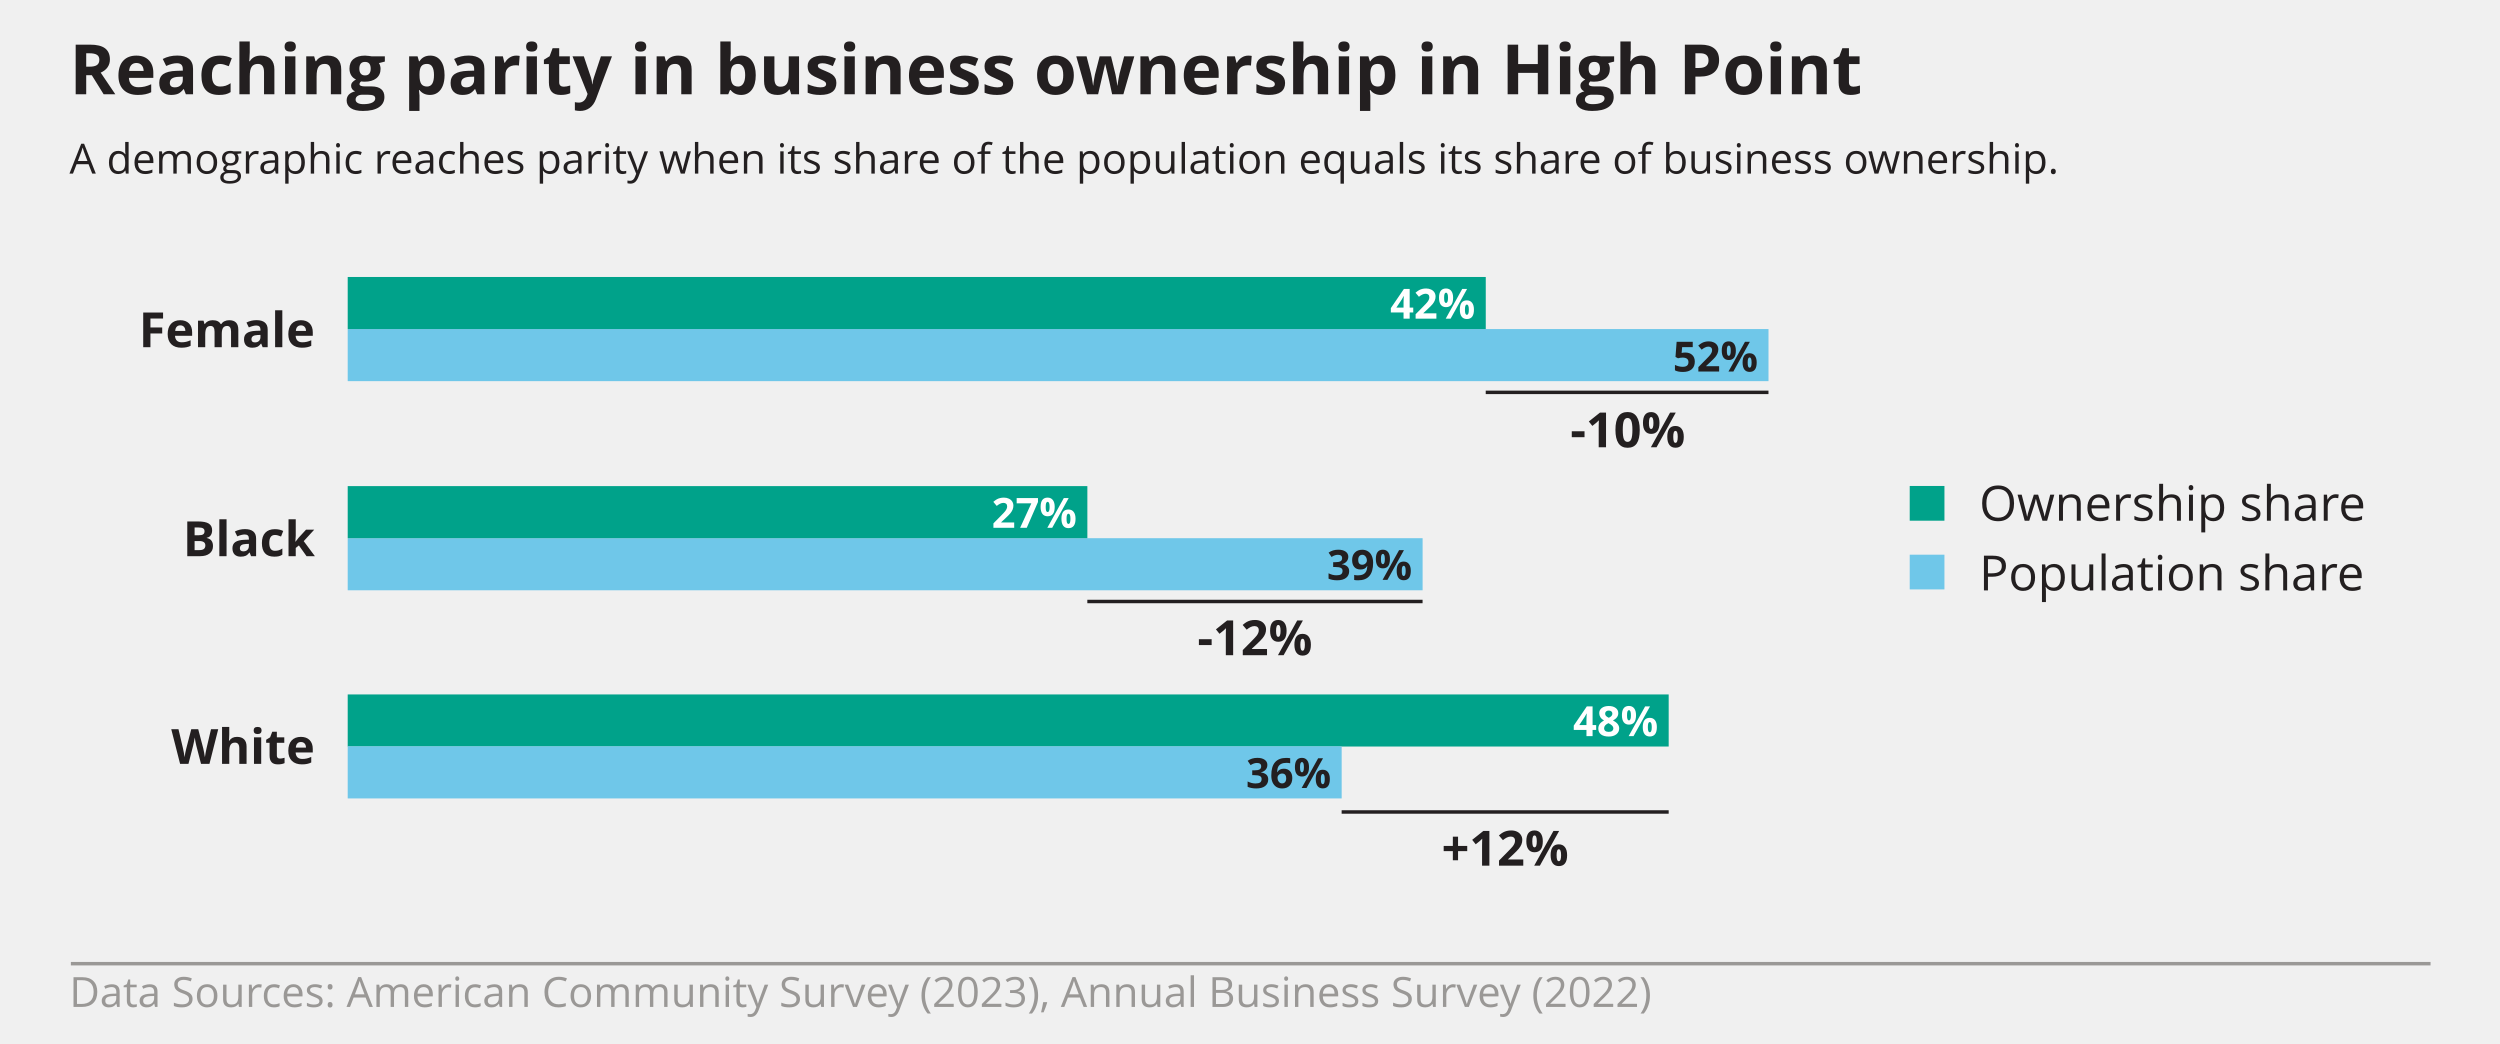
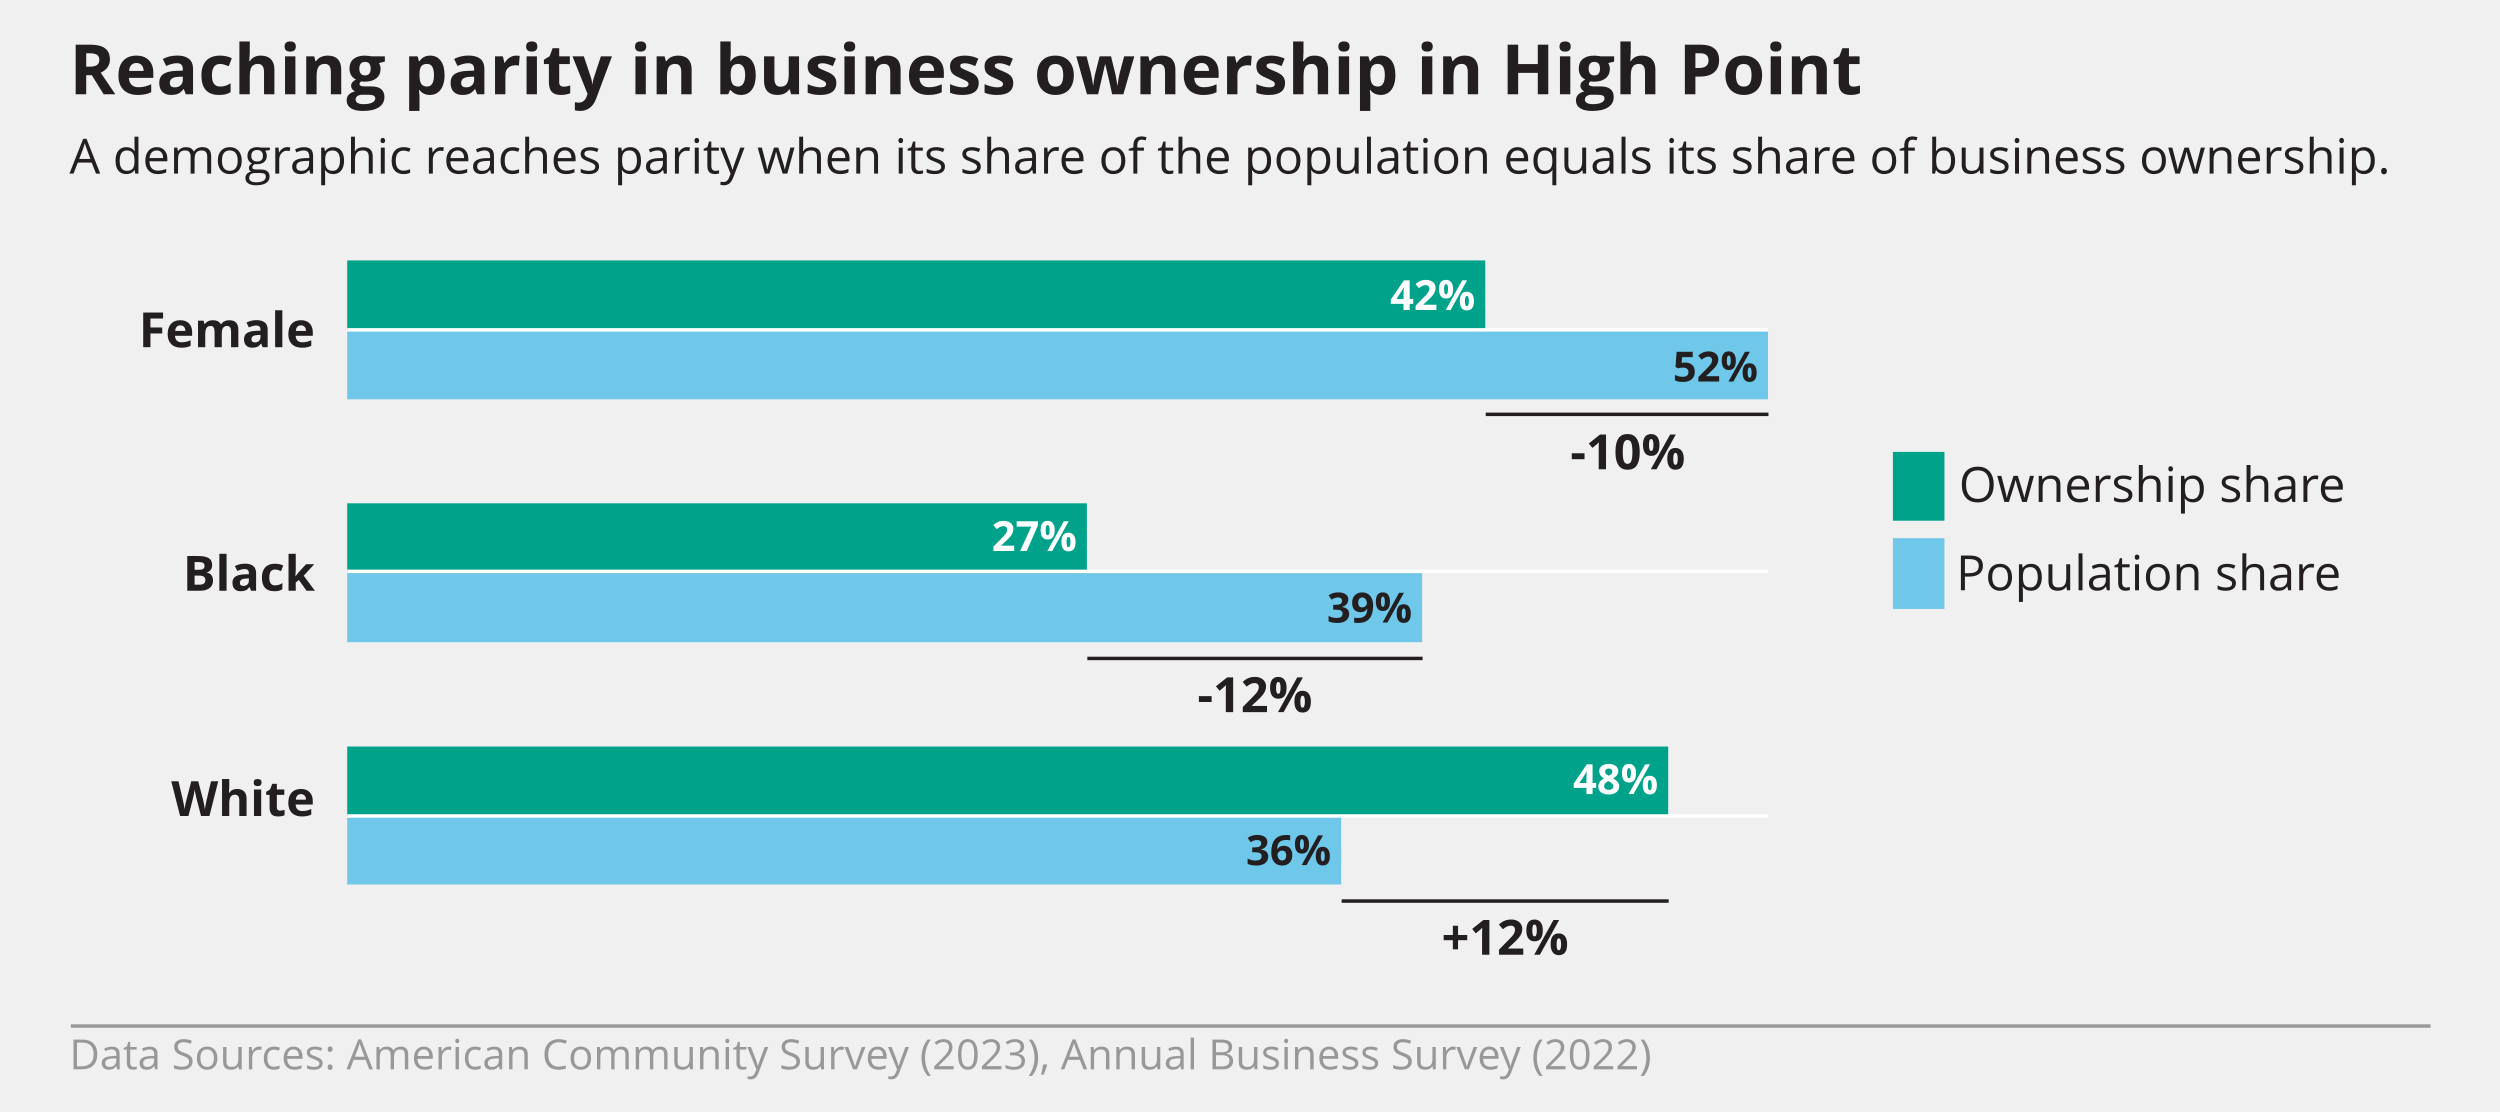
- <svg xmlns="http://www.w3.org/2000/svg" id="Layer_1" data-name="Layer 1" viewBox="0 0 720 300.4">
-   <defs>
-     <style>
+ <svg xmlns="http://www.w3.org/2000/svg" id="Layer_1" data-name="Layer 1" viewBox="0 0 720 320" version="1.1" width="720" height="320">
+   <defs id="defs1">
+     <style id="style1">
      .cls-1 {
        fill: #fff;
      }

      .cls-1, .cls-2, .cls-3, .cls-4 {
        font-family: OpenSans-Bold, 'Open Sans';
        font-weight: 700;
      }

      .cls-1, .cls-2, .cls-5, .cls-6 {
        font-size: 12px;
      }

      .cls-7 {
        stroke: #231f20;
      }

      .cls-7, .cls-8 {
        fill: none;
        stroke-miterlimit: 10;
      }

      .cls-9 {
        fill: #6fc7e9;
      }

      .cls-2, .cls-3, .cls-4, .cls-6, .cls-10 {
        fill: #231f20;
      }

      .cls-3, .cls-10 {
        font-size: 14px;
      }

      .cls-5 {
        fill: #9a9896;
      }

      .cls-5, .cls-6, .cls-10 {
        font-family: OpenSans, 'Open Sans';
      }

      .cls-11 {
        fill: #00a28a;
      }

      .cls-4 {
        font-size: 20px;
      }

      .cls-8 {
        stroke: #9a9896;
      }
    </style>
  </defs>
-   <text class="cls-3" transform="translate(49.32 220)">
-     <tspan x="0" y="0">White</tspan>
+   <text class="cls-3" id="text1" x="49.32" y="235">
+     <tspan x="49.32" y="235" id="tspan1">White</tspan>
  </text>
-   <text class="cls-3" transform="translate(39.98 100)">
-     <tspan x="0" y="0">Female</tspan>
+   <text class="cls-3" id="text2" x="39.98" y="100">
+     <tspan x="39.98" y="100" id="tspan2">Female</tspan>
  </text>
-   <text class="cls-3" transform="translate(52.67 160.18)">
-     <tspan x="0" y="0">Black</tspan>
+   <text class="cls-3" id="text3" x="52.67" y="170.131">
+     <tspan x="52.67" y="170.131" id="tspan3">Black</tspan>
  </text>
-   <rect class="cls-11" x="100.14" y="200" width="380.44" height="15" />
-   <rect class="cls-9" x="100.14" y="214.95" width="286.26" height="15" />
-   <rect class="cls-9" x="100.14" y="94.77" width="409.19" height="15" />
-   <rect class="cls-9" x="100.14" y="155" width="309.57" height="15" />
-   <rect class="cls-11" x="100.14" y="79.77" width="327.76" height="15" />
-   <rect class="cls-11" x="100.14" y="140" width="213.02" height="15" />
-   <text class="cls-4" transform="translate(20 27.14)">
-     <tspan x="0" y="0">Reaching parity in business ownership in High Point</tspan>
+   <rect class="cls-11" x="100" y="215" width="380.44" height="20" id="rect3" style="stroke-width:1.155" />
+   <rect class="cls-9" x="100" y="235" width="286.26" height="19.726" id="rect4" style="stroke-width:1.147" />
+   <rect class="cls-9" x="100" y="95" width="409.19" height="20" id="rect5" style="stroke-width:1.155" />
+   <rect class="cls-9" x="100" y="165.049" width="309.57" height="19.902" id="rect6" style="stroke-width:1.152" />
+   <rect class="cls-11" x="100" y="75" width="327.76" height="20" id="rect7" style="stroke-width:1.155" />
+   <rect class="cls-11" x="100" y="144.951" width="213.02" height="20.098" id="rect8" style="stroke-width:1.158" />
+   <text class="cls-4" id="text8" x="20" y="27.14">
+     <tspan x="20" y="27.14" id="tspan8">Reaching parity in business ownership in High Point</tspan>
  </text>
-   <g>
-     <text class="cls-5" transform="translate(20 290)">
-       <tspan x="0" y="0">Data Sources: American Community Survey (2023), Annual Business Survey (2022) </tspan>
+   <g id="g9" transform="translate(0,17.95998)">
+     <text class="cls-5" transform="translate(20,290)" id="text9">
+       <tspan x="0" y="0" id="tspan9">Data Sources: American Community Survey (2023), Annual Business Survey (2022)</tspan>
    </text>
-     <line class="cls-8" x1="20.41" y1="277.54" x2="700" y2="277.54" />
+     <line class="cls-8" x1="20.41" y1="277.54" x2="700" y2="277.54" id="line9" />
  </g>
-   <text class="cls-6" transform="translate(20 50)">
-     <tspan x="0" y="0">A demographic reaches parity when its share of the population equals its share of business ownership.</tspan>
+   <text class="cls-6" id="text10" x="20" y="50" style="font-size:14px">
+     <tspan x="20" y="50" id="tspan10" style="font-size:14px">A demographic reaches parity when its share of the population equals its share of business ownership.</tspan>
  </text>
-   <text class="cls-3" transform="translate(415.17 249.31)">
-     <tspan x="0" y="0">+12%</tspan>
+   <text class="cls-3" id="text11" x="415.17" y="274.96">
+     <tspan x="415.17" y="274.96" id="tspan11">+12%</tspan>
  </text>
-   <text class="cls-10" transform="translate(570 149.97)">
-     <tspan x="0" y="0">Ownership share</tspan>
+   <text class="cls-10" id="text12" x="564.146" y="144.553">
+     <tspan x="564.146" y="144.553" id="tspan12">Ownership share</tspan>
  </text>
-   <text class="cls-10" transform="translate(570 170.04)">
-     <tspan x="0" y="0">Population share</tspan>
+   <text class="cls-10" id="text13" x="563.363" y="170">
+     <tspan x="563.363" y="170" id="tspan13">Population share</tspan>
  </text>
-   <rect class="cls-11" x="550" y="139.96" width="10" height="10" />
-   <polyline class="cls-9" points="550 169.75 560 169.75 560 159.75 550 159.75 550 169.75" />
-   <line class="cls-7" x1="386.39" y1="233.85" x2="480.58" y2="233.85" />
-   <text class="cls-3" transform="translate(344.86 188.69)">
-     <tspan x="0" y="0">-12%</tspan>
+   <rect class="cls-11" x="545.16" y="130.144" width="14.84" height="19.816" id="rect13" style="stroke-width:1.715" />
+   <polyline class="cls-9" points="550 169.75 560 169.75 560 159.75 550 159.75 550 169.75" id="polyline13" transform="matrix(1.483954,0,0,2.037039,-271.0142,-170.4169)" />
+   <line class="cls-7" x1="386.39" y1="259.5" x2="480.58" y2="259.5" id="line13" />
+   <text class="cls-3" id="text14" x="344.86" y="205.089">
+     <tspan x="344.86" y="205.089" id="tspan14">-12%</tspan>
  </text>
-   <line class="cls-7" x1="313.15" y1="173.23" x2="409.7" y2="173.23" />
-   <text class="cls-3" transform="translate(452.25 128.82)">
-     <tspan x="0" y="0">-10%</tspan>
+   <line class="cls-7" x1="313.15" y1="189.629" x2="409.7" y2="189.629" id="line14" />
+   <text class="cls-3" id="text15" x="452.25" y="135.151">
+     <tspan x="452.25" y="135.151" id="tspan15">-10%</tspan>
  </text>
-   <line class="cls-7" x1="427.89" y1="113" x2="509.32" y2="113" />
-   <g>
-     <text class="cls-2" transform="translate(358.86 226.95)">
-       <tspan x="0" y="0">36%</tspan>
+   <line class="cls-7" x1="427.89" y1="119.331" x2="509.32" y2="119.331" id="line15" />
+   <g id="g21">
+     <text class="cls-2" id="text16" x="358.86" y="249.149">
+       <tspan x="358.86" y="249.149" id="tspan16">36%</tspan>
    </text>
-     <text class="cls-1" transform="translate(400.36 91.77)">
-       <tspan x="0" y="0">42%</tspan>
+     <text class="cls-1" id="text17" x="400.36" y="89.292">
+       <tspan x="400.36" y="89.292" id="tspan17">42%</tspan>
    </text>
-     <text class="cls-2" transform="translate(481.79 107)">
-       <tspan x="0" y="0">52%</tspan>
+     <text class="cls-2" id="text18" x="481.79" y="109.883">
+       <tspan x="481.79" y="109.883" id="tspan18">52%</tspan>
    </text>
-     <text class="cls-1" transform="translate(285.62 152)">
-       <tspan x="0" y="0">27%</tspan>
+     <text class="cls-1" id="text19" x="285.62" y="158.689">
+       <tspan x="285.62" y="158.689" id="tspan19">27%</tspan>
    </text>
-     <text class="cls-2" transform="translate(382.17 167)">
-       <tspan x="0" y="0">39%</tspan>
+     <text class="cls-2" id="text20" x="382.17" y="179.286">
+       <tspan x="382.17" y="179.286" id="tspan20">39%</tspan>
    </text>
-     <text class="cls-1" transform="translate(453.04 212)">
-       <tspan x="0" y="0">48%</tspan>
+     <text class="cls-1" id="text21" x="453.04" y="228.689">
+       <tspan x="453.04" y="228.689" id="tspan21">48%</tspan>
    </text>
+     <path style="fill:none;stroke:#ffffff;stroke-width:1px;stroke-linecap:butt;stroke-linejoin:miter;stroke-opacity:1" d="M 100,95 H 509.19" id="path21" />
+     <path style="fill:none;stroke:#ffffff;stroke-width:1px;stroke-linecap:butt;stroke-linejoin:miter;stroke-opacity:1" d="M 100,164.549 H 509.19" id="path21-5" />
+     <path style="fill:none;stroke:#ffffff;stroke-width:1px;stroke-linecap:butt;stroke-linejoin:miter;stroke-opacity:1" d="M 100,235 H 509.19" id="path21-6" />
  </g>
</svg>
